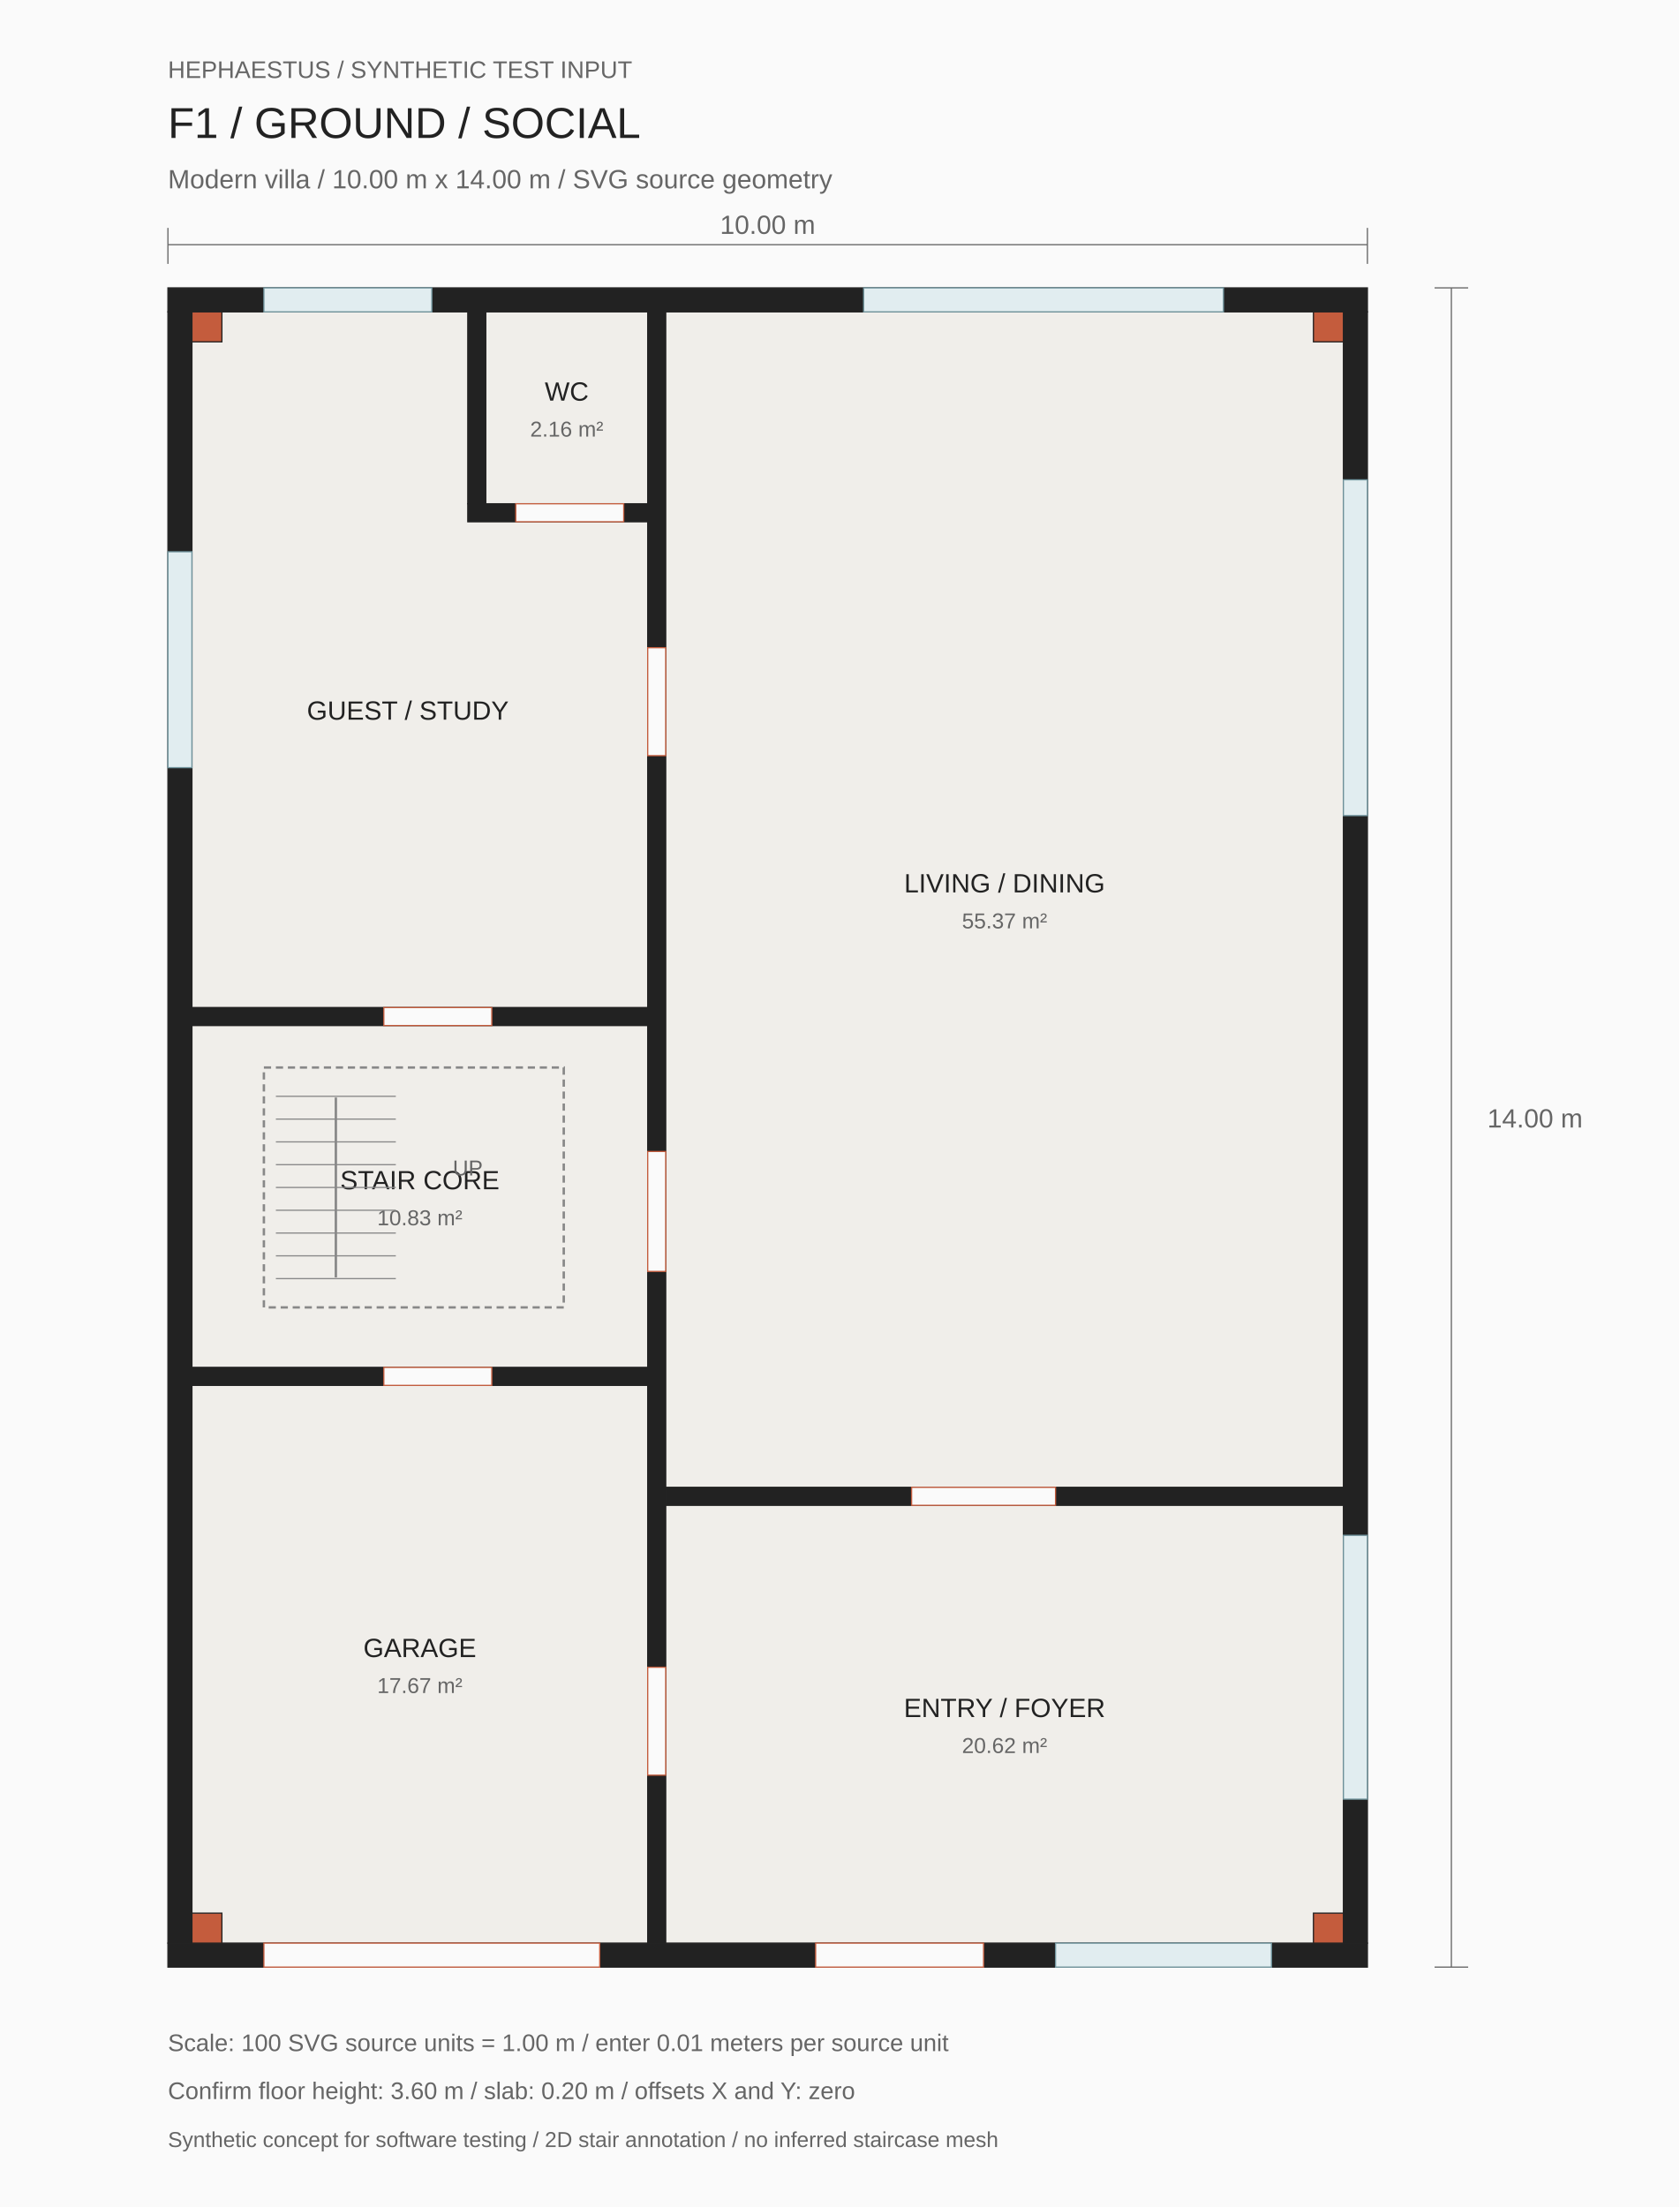
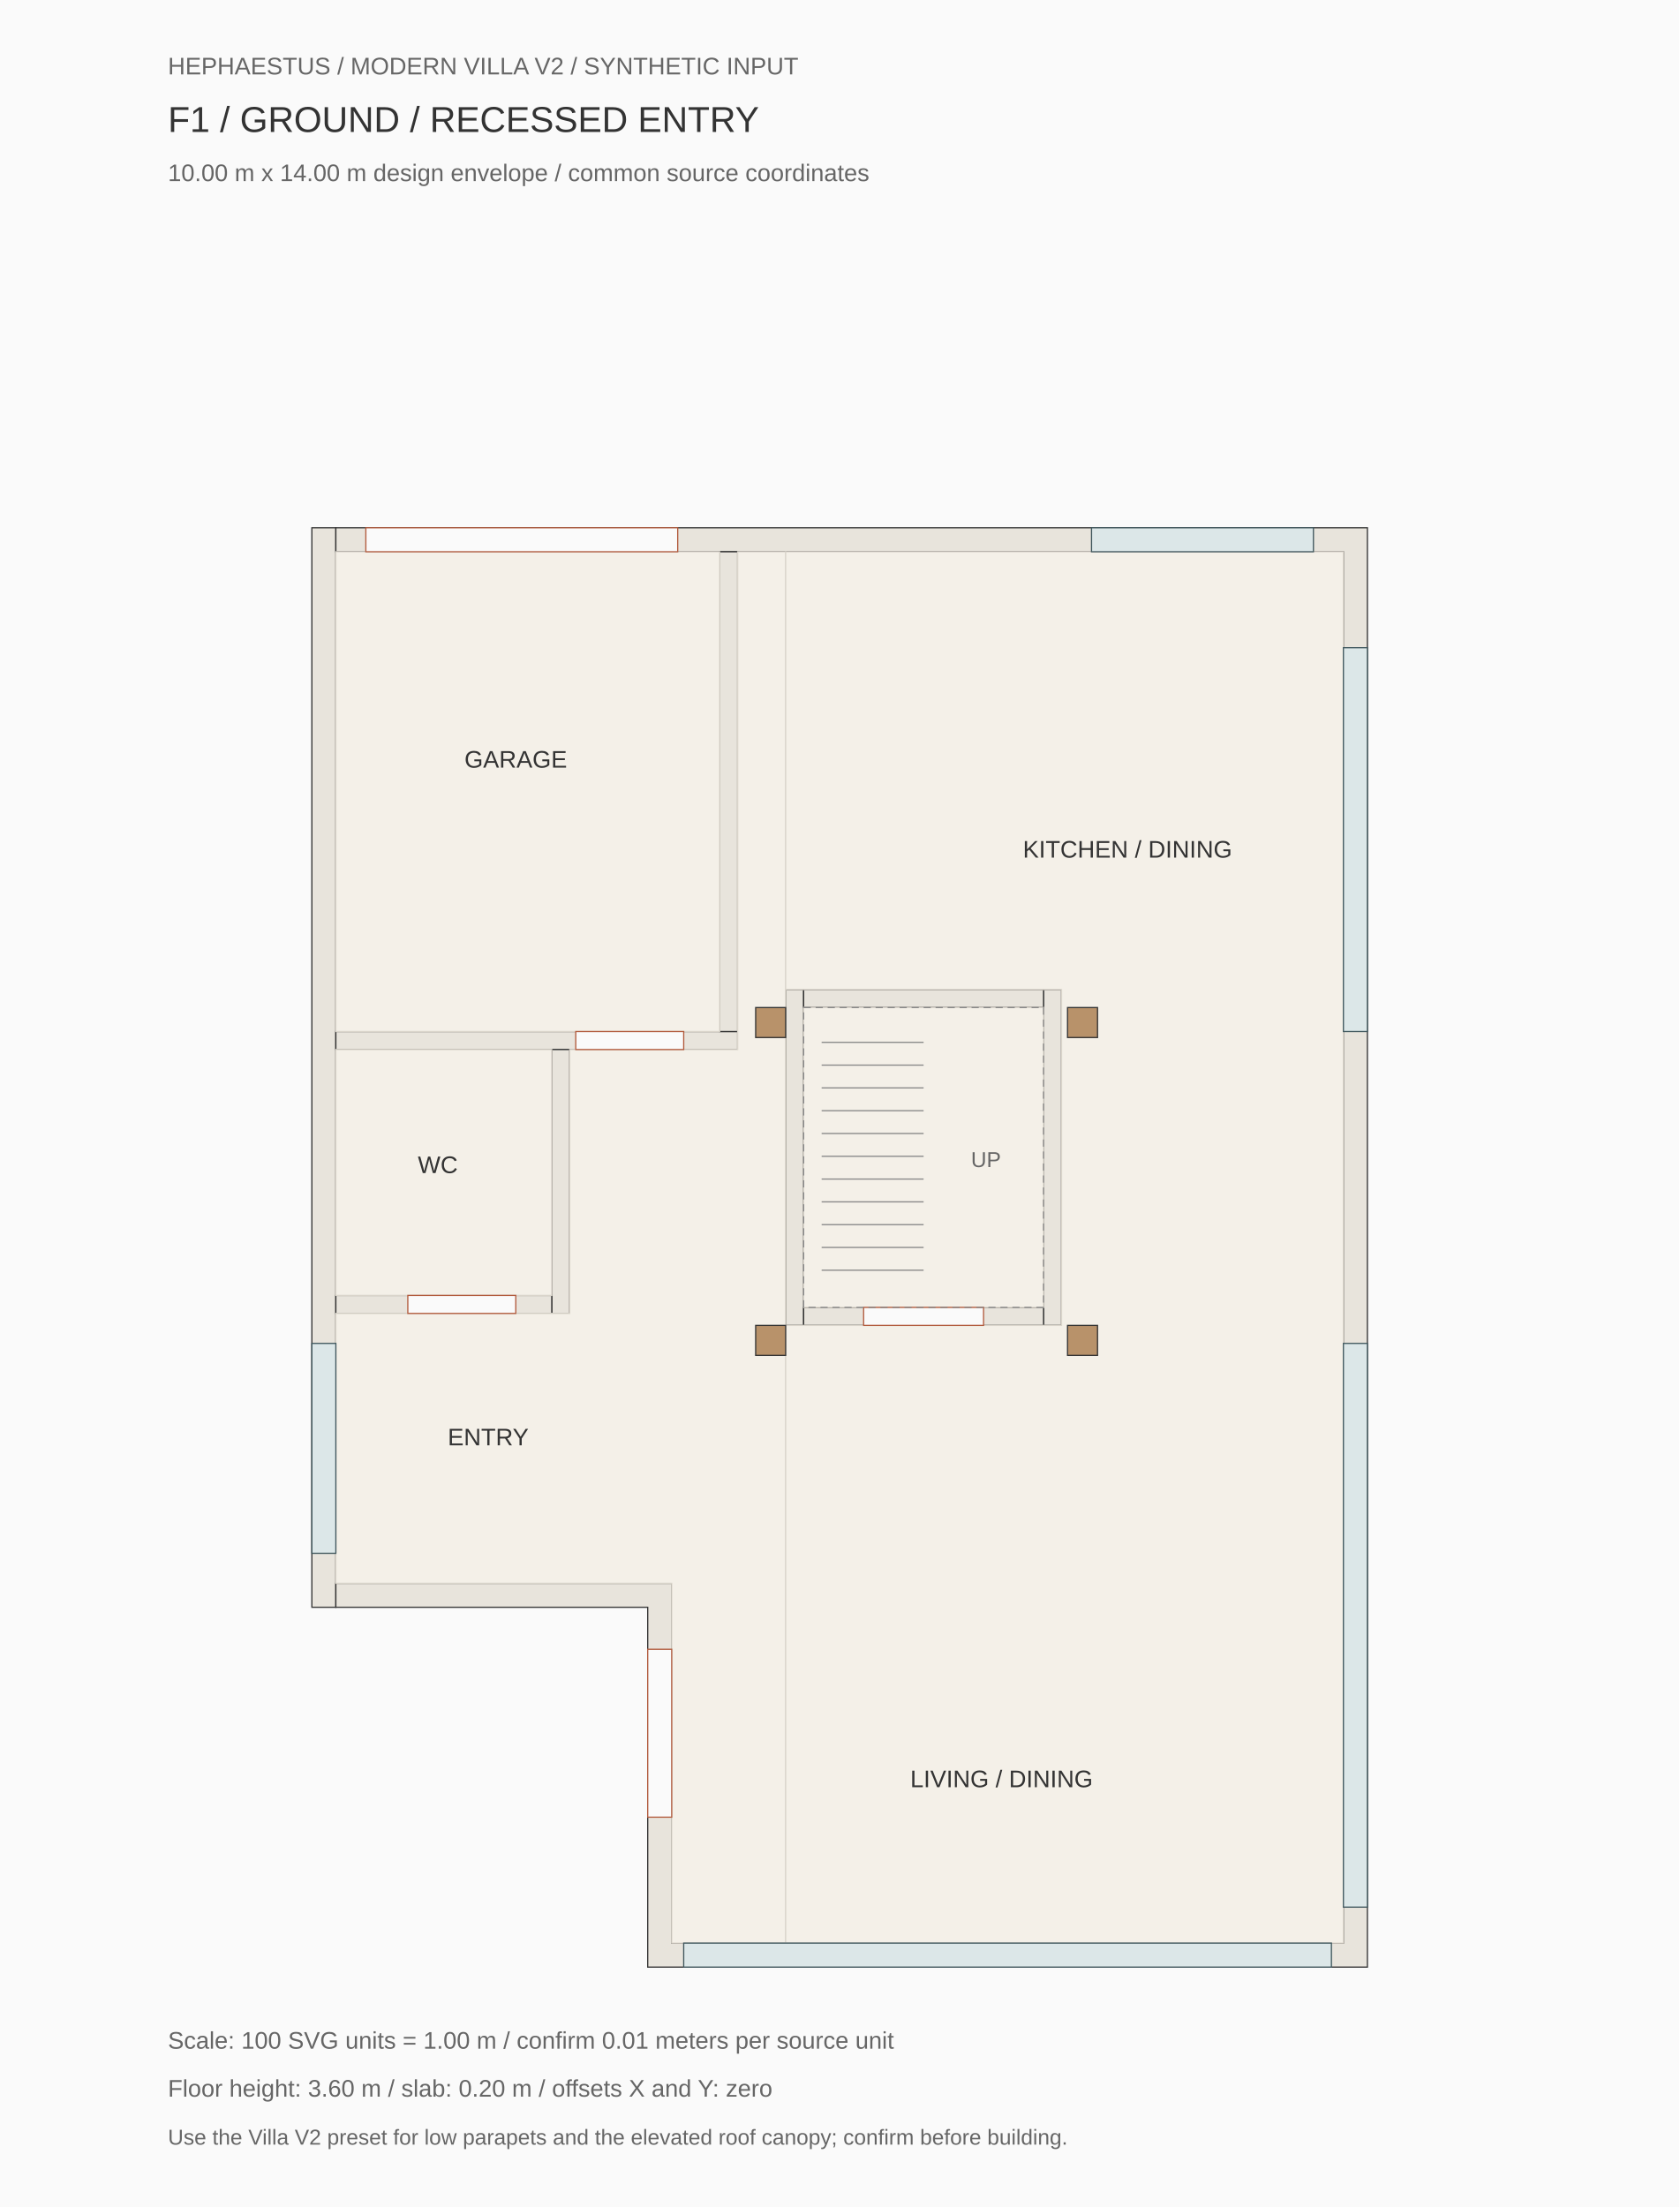
- <svg xmlns="http://www.w3.org/2000/svg" width="1400" height="1840" viewBox="0 0 1400 1840" role="img">
-   <rect x="0" y="0" width="1400" height="1840" fill="#fafafa" />
-   <text x="140" y="65" fill="#666" font-family="Arial, sans-serif" font-size="20" text-anchor="start">HEPHAESTUS / SYNTHETIC TEST INPUT</text>
-   <text x="140" y="115" fill="#222" font-family="Arial, sans-serif" font-size="36" text-anchor="start">F1 / GROUND / SOCIAL</text>
-   <text x="140" y="157" fill="#666" font-family="Arial, sans-serif" font-size="22" text-anchor="start">Modern villa / 10.00 m x 14.00 m / SVG source geometry</text>
+ <svg xmlns="http://www.w3.org/2000/svg" width="1400" height="1840" viewBox="0 0 1400 1840">
+   <rect width="1400" height="1840" fill="#fafafa" />
+   <text x="140" y="62" fill="#666" font-family="Arial, sans-serif" font-size="20" text-anchor="start">HEPHAESTUS / MODERN VILLA V2 / SYNTHETIC INPUT</text>
+   <text x="140" y="110" fill="#333" font-family="Arial, sans-serif" font-size="30" text-anchor="start">F1 / GROUND / RECESSED ENTRY</text>
+   <text x="140" y="151" fill="#666" font-family="Arial, sans-serif" font-size="20" text-anchor="start">10.00 m x 14.00 m design envelope / common source coordinates</text>
  <g id="Floor-1" class="Floorplan" transform="translate(140 240)">
-     <g id="F1-guest-study" class="Space Guest_Study">
-       <polygon points="20,20 250,20 250,195 400,195 400,600 20,600" fill="#f0eeea" stroke="#d9d5cf" stroke-width="1" />
-       <text x="200" y="360" fill="#222" font-family="Arial, sans-serif" font-size="22" text-anchor="middle">GUEST / STUDY</text>
+     <g id="F1-facade-1" class="Wall Facade">
+       <polygon points="120.000,1100.000 140.000,1100.000 140.000,1080.000 140.000,220.000 140.000,200.000 120.000,200.000" fill="#e8e4dc" stroke="#333" stroke-width="1" />
    </g>
-     <g id="F1-wc" class="Space WC">
-       <rect x="265" y="20" width="135" height="160" fill="#f0eeea" stroke="#d9d5cf" stroke-width="1" />
-       <text x="332.5" y="94.0" fill="#222" font-family="Arial, sans-serif" font-size="22" text-anchor="middle">WC</text>
-       <text x="332.5" y="124.0" fill="#666" font-family="Arial, sans-serif" font-size="18" text-anchor="middle">2.16 m²</text>
+     <g id="F1-facade-2" class="Wall Facade">
+       <polygon points="140.000,1100.000 400.000,1100.000 400.000,1400.000 1000.000,1400.000 1000.000,200.000 140.000,200.000 140.000,220.000 980.000,220.000 980.000,1380.000 420.000,1380.000 420.000,1080.000 140.000,1080.000" fill="#e8e4dc" stroke="#333" stroke-width="1" />
    </g>
-     <g id="F1-garage" class="Space GARAGE">
-       <rect x="20" y="915" width="380" height="465" fill="#f0eeea" stroke="#d9d5cf" stroke-width="1" />
-       <text x="210.0" y="1141.5" fill="#222" font-family="Arial, sans-serif" font-size="22" text-anchor="middle">GARAGE</text>
-       <text x="210.0" y="1171.5" fill="#666" font-family="Arial, sans-serif" font-size="18" text-anchor="middle">17.67 m²</text>
+     <g id="F1-garage-south" class="Wall Partition">
+       <polygon points="475.000,635.000 475.000,620.000 140.000,620.000 140.000,635.000" fill="#e8e4dc" stroke="#333" stroke-width="1" />
    </g>
-     <g id="F1-living" class="Space LIVING_/_DINING">
-       <rect x="415" y="20" width="565" height="980" fill="#f0eeea" stroke="#d9d5cf" stroke-width="1" />
-       <text x="697.5" y="504.0" fill="#222" font-family="Arial, sans-serif" font-size="22" text-anchor="middle">LIVING / DINING</text>
-       <text x="697.5" y="534.0" fill="#666" font-family="Arial, sans-serif" font-size="18" text-anchor="middle">55.37 m²</text>
+     <g id="F1-garage-east" class="Wall Partition">
+       <polygon points="460.000,620.000 475.000,620.000 475.000,220.000 460.000,220.000" fill="#e8e4dc" stroke="#333" stroke-width="1" />
    </g>
-     <g id="F1-foyer" class="Space ENTRY_/_FOYER">
-       <rect x="415" y="1015" width="565" height="365" fill="#f0eeea" stroke="#d9d5cf" stroke-width="1" />
-       <text x="697.5" y="1191.5" fill="#222" font-family="Arial, sans-serif" font-size="22" text-anchor="middle">ENTRY / FOYER</text>
-       <text x="697.5" y="1221.5" fill="#666" font-family="Arial, sans-serif" font-size="18" text-anchor="middle">20.62 m²</text>
+     <g id="F1-wc-east" class="Wall Partition">
+       <polygon points="320.000,635.000 320.000,855.000 335.000,855.000 335.000,635.000" fill="#e8e4dc" stroke="#333" stroke-width="1" />
    </g>
-     <g id="F1-stair-landing" class="Space STAIR_CORE">
-       <rect x="20" y="615" width="380" height="285" fill="#f0eeea" stroke="#d9d5cf" stroke-width="1" />
-       <text x="210.0" y="751.5" fill="#222" font-family="Arial, sans-serif" font-size="22" text-anchor="middle">STAIR CORE</text>
-       <text x="210.0" y="781.5" fill="#666" font-family="Arial, sans-serif" font-size="18" text-anchor="middle">10.83 m²</text>
+     <g id="F1-wc-south" class="Wall Partition">
+       <polygon points="320.000,855.000 320.000,840.000 140.000,840.000 140.000,855.000" fill="#e8e4dc" stroke="#333" stroke-width="1" />
    </g>
-     <g id="F1-north" class="Wall External">
-       <rect x="0" y="0" width="1000" height="20" fill="#222" stroke="#222" stroke-width="1" />
+     <g id="F1-core-west" class="Wall Partition">
+       <polygon points="515.000,585.000 515.000,865.000 530.000,865.000 530.000,585.000" fill="#e8e4dc" stroke="#333" stroke-width="1" />
    </g>
-     <g id="F1-south" class="Wall External">
-       <rect x="0" y="1380" width="1000" height="20" fill="#222" stroke="#222" stroke-width="1" />
+     <g id="F1-core-east" class="Wall Partition">
+       <polygon points="730.000,585.000 730.000,865.000 745.000,865.000 745.000,585.000" fill="#e8e4dc" stroke="#333" stroke-width="1" />
    </g>
-     <g id="F1-west" class="Wall External">
-       <rect x="0" y="20" width="20" height="1360" fill="#222" stroke="#222" stroke-width="1" />
+     <g id="F1-core-north" class="Wall Partition">
+       <polygon points="530.000,585.000 530.000,600.000 730.000,600.000 730.000,585.000" fill="#e8e4dc" stroke="#333" stroke-width="1" />
    </g>
-     <g id="F1-east" class="Wall External">
-       <rect x="980" y="20" width="20" height="1360" fill="#222" stroke="#222" stroke-width="1" />
+     <g id="F1-core-south" class="Wall Partition">
+       <polygon points="530.000,850.000 530.000,865.000 730.000,865.000 730.000,850.000" fill="#e8e4dc" stroke="#333" stroke-width="1" />
    </g>
-     <g id="F1-spine" class="Wall Internal">
-       <rect x="400" y="20" width="15" height="1360" fill="#222" stroke="#222" stroke-width="1" />
+     <g id="F1-interior-slab-1" class="Space Interior">
+       <polygon points="460.000,620.000 460.000,220.000 140.000,220.000 140.000,620.000" fill="#f4f0e8" stroke="#dad5cb" stroke-width="1" />
    </g>
-     <g id="F1-left-cross-rear" class="Wall Internal">
-       <rect x="20" y="600" width="380" height="15" fill="#222" stroke="#222" stroke-width="1" />
+     <g id="F1-interior-slab-2" class="Space Interior">
+       <polygon points="320.000,840.000 320.000,635.000 140.000,635.000 140.000,840.000" fill="#f4f0e8" stroke="#dad5cb" stroke-width="1" />
    </g>
-     <g id="F1-left-cross-front" class="Wall Internal">
-       <rect x="20" y="900" width="380" height="15" fill="#222" stroke="#222" stroke-width="1" />
+     <g id="F1-interior-slab-3" class="Space Interior">
+       <polygon points="420.000,1080.000 420.000,1380.000 515.000,1380.000 515.000,865.000 515.000,585.000 515.000,220.000 475.000,220.000 475.000,620.000 475.000,635.000 335.000,635.000 335.000,855.000 320.000,855.000 140.000,855.000 140.000,1080.000" fill="#f4f0e8" stroke="#dad5cb" stroke-width="1" />
    </g>
-     <g id="F1-right-entry" class="Wall Internal">
-       <rect x="415" y="1000" width="565" height="15" fill="#222" stroke="#222" stroke-width="1" />
+     <g id="F1-interior-slab-4" class="Space Interior">
+       <polygon points="515.000,1380.000 980.000,1380.000 980.000,220.000 515.000,220.000 515.000,585.000 530.000,585.000 730.000,585.000 745.000,585.000 745.000,865.000 730.000,865.000 530.000,865.000 515.000,865.000" fill="#f4f0e8" stroke="#dad5cb" stroke-width="1" />
    </g>
-     <g id="F1-wc-west" class="Wall Internal">
-       <rect x="250" y="20" width="15" height="160" fill="#222" stroke="#222" stroke-width="1" />
+     <g id="F1-interior-slab-5" class="Space Interior">
+       <polygon points="730.000,850.000 730.000,600.000 530.000,600.000 530.000,850.000" fill="#f4f0e8" stroke="#dad5cb" stroke-width="1" />
    </g>
-     <g id="F1-wc-south" class="Wall Internal">
-       <rect x="250" y="180" width="150" height="15" fill="#222" stroke="#222" stroke-width="1" />
+     <g id="F1-core-post-1" class="Column Core_Post">
+       <polygon points="515.000,600.000 515.000,625.000 490.000,625.000 490.000,600.000" fill="#b8926a" stroke="#333" stroke-width="1" />
    </g>
-     <g id="F1-nw" class="Column">
-       <rect x="20" y="20" width="25" height="25" fill="#c45c3d" stroke="#222" stroke-width="1" />
+     <g id="F1-core-post-2" class="Column Core_Post">
+       <polygon points="775.000,600.000 775.000,625.000 750.000,625.000 750.000,600.000" fill="#b8926a" stroke="#333" stroke-width="1" />
    </g>
-     <g id="F1-ne" class="Column">
-       <rect x="955" y="20" width="25" height="25" fill="#c45c3d" stroke="#222" stroke-width="1" />
+     <g id="F1-core-post-3" class="Column Core_Post">
+       <polygon points="515.000,865.000 515.000,890.000 490.000,890.000 490.000,865.000" fill="#b8926a" stroke="#333" stroke-width="1" />
    </g>
-     <g id="F1-sw" class="Column">
-       <rect x="20" y="1355" width="25" height="25" fill="#c45c3d" stroke="#222" stroke-width="1" />
+     <g id="F1-core-post-4" class="Column Core_Post">
+       <polygon points="775.000,865.000 775.000,890.000 750.000,890.000 750.000,865.000" fill="#b8926a" stroke="#333" stroke-width="1" />
    </g>
-     <g id="F1-se" class="Column">
-       <rect x="955" y="1355" width="25" height="25" fill="#c45c3d" stroke="#222" stroke-width="1" />
+     <g id="F1-garage" class="Door Opening">
+       <polygon points="425.000,200.000 425.000,220.000 165.000,220.000 165.000,200.000" fill="#fafafa" stroke="#b25b3d" stroke-width="1" />
    </g>
-     <g id="F1-stair-study-opening" class="Door">
-       <rect x="180" y="600" width="90" height="15" fill="#fafafa" stroke="#c45c3d" stroke-width="1" />
+     <g id="F1-entry" class="Door Opening">
+       <polygon points="420.000,1135.000 420.000,1275.000 400.000,1275.000 400.000,1135.000" fill="#fafafa" stroke="#b25b3d" stroke-width="1" />
    </g>
-     <g id="F1-stair-front-opening" class="Door">
-       <rect x="180" y="900" width="90" height="15" fill="#fafafa" stroke="#c45c3d" stroke-width="1" />
+     <g id="F1-garage-hall" class="Door Opening">
+       <polygon points="430.000,620.000 430.000,635.000 340.000,635.000 340.000,620.000" fill="#fafafa" stroke="#b25b3d" stroke-width="1" />
    </g>
-     <g id="F1-stair-hall-opening" class="Door">
-       <rect x="400" y="720" width="15" height="100" fill="#fafafa" stroke="#c45c3d" stroke-width="1" />
+     <g id="F1-wc" class="Door Opening">
+       <polygon points="290.000,840.000 290.000,855.000 200.000,855.000 200.000,840.000" fill="#fafafa" stroke="#b25b3d" stroke-width="1" />
    </g>
-     <g id="F1-garage-entry-opening" class="Door">
-       <rect x="400" y="1150" width="15" height="90" fill="#fafafa" stroke="#c45c3d" stroke-width="1" />
+     <g id="F1-stair-entry" class="Door Opening">
+       <polygon points="680.000,850.000 680.000,865.000 580.000,865.000 580.000,850.000" fill="#fafafa" stroke="#b25b3d" stroke-width="1" />
    </g>
-     <g id="F1-living-entry-opening" class="Door">
-       <rect x="620" y="1000" width="120" height="15" fill="#fafafa" stroke="#c45c3d" stroke-width="1" />
+     <g id="F1-living-front" class="Window Opening">
+       <polygon points="970.000,1380.000 970.000,1400.000 430.000,1400.000 430.000,1380.000" fill="#dce7e8" stroke="#40575d" stroke-width="1" />
    </g>
-     <g id="F1-study-living-opening" class="Door">
-       <rect x="400" y="300" width="15" height="90" fill="#fafafa" stroke="#c45c3d" stroke-width="1" />
+     <g id="F1-living-corner" class="Window Opening">
+       <polygon points="1000.000,880.000 1000.000,1350.000 980.000,1350.000 980.000,880.000" fill="#dce7e8" stroke="#40575d" stroke-width="1" />
    </g>
-     <g id="F1-wc-opening" class="Door">
-       <rect x="290" y="180" width="90" height="15" fill="#fafafa" stroke="#c45c3d" stroke-width="1" />
+     <g id="F1-kitchen-side" class="Window Opening">
+       <polygon points="1000.000,300.000 1000.000,620.000 980.000,620.000 980.000,300.000" fill="#dce7e8" stroke="#40575d" stroke-width="1" />
    </g>
-     <g id="F1-front-entry-opening" class="Door">
-       <rect x="540" y="1380" width="140" height="20" fill="#fafafa" stroke="#c45c3d" stroke-width="1" />
+     <g id="F1-north-kitchen" class="Window Opening">
+       <polygon points="955.000,200.000 955.000,220.000 770.000,220.000 770.000,200.000" fill="#dce7e8" stroke="#40575d" stroke-width="1" />
    </g>
-     <g id="F1-garage-opening" class="Door">
-       <rect x="80" y="1380" width="280" height="20" fill="#fafafa" stroke="#c45c3d" stroke-width="1" />
+     <g id="F1-foyer" class="Window Opening">
+       <polygon points="140.000,880.000 140.000,1055.000 120.000,1055.000 120.000,880.000" fill="#dce7e8" stroke="#40575d" stroke-width="1" />
    </g>
-     <g id="F1-north-left-opening" class="Window">
-       <rect x="80" y="0" width="140" height="20" fill="#e1edf0" stroke="#6f939c" stroke-width="1" />
+     <g class="Annotation" fill="none" stroke="#888">
+       <rect x="530" y="600" width="200" height="250" stroke-dasharray="6 4" />
+       <line x1="545" x2="630" y1="629" y2="629" />
+       <line x1="545" x2="630" y1="648" y2="648" />
+       <line x1="545" x2="630" y1="667" y2="667" />
+       <line x1="545" x2="630" y1="686" y2="686" />
+       <line x1="545" x2="630" y1="705" y2="705" />
+       <line x1="545" x2="630" y1="724" y2="724" />
+       <line x1="545" x2="630" y1="743" y2="743" />
+       <line x1="545" x2="630" y1="762" y2="762" />
+       <line x1="545" x2="630" y1="781" y2="781" />
+       <line x1="545" x2="630" y1="800" y2="800" />
+       <line x1="545" x2="630" y1="819" y2="819" />
    </g>
-     <g id="F1-north-right-opening" class="Window">
-       <rect x="580" y="0" width="300" height="20" fill="#e1edf0" stroke="#6f939c" stroke-width="1" />
-     </g>
-     <g id="F1-west-rear-opening" class="Window">
-       <rect x="0" y="220" width="20" height="180" fill="#e1edf0" stroke="#6f939c" stroke-width="1" />
-     </g>
-     <g id="F1-east-rear-opening" class="Window">
-       <rect x="980" y="160" width="20" height="280" fill="#e1edf0" stroke="#6f939c" stroke-width="1" />
-     </g>
-     <g id="F1-east-front-opening" class="Window">
-       <rect x="980" y="1040" width="20" height="220" fill="#e1edf0" stroke="#6f939c" stroke-width="1" />
-     </g>
-     <g id="F1-south-right-opening" class="Window">
-       <rect x="740" y="1380" width="180" height="20" fill="#e1edf0" stroke="#6f939c" stroke-width="1" />
-     </g>
-     <g id="F1-stair-annotation" class="Annotation" stroke="#888" fill="none">
-       <rect x="80" y="650" width="250" height="200" stroke-dasharray="6 4" stroke-width="2" />
-       <line x1="90" y1="674" x2="190" y2="674" stroke-width="1" />
-       <line x1="90" y1="693" x2="190" y2="693" stroke-width="1" />
-       <line x1="90" y1="712" x2="190" y2="712" stroke-width="1" />
-       <line x1="90" y1="731" x2="190" y2="731" stroke-width="1" />
-       <line x1="90" y1="750" x2="190" y2="750" stroke-width="1" />
-       <line x1="90" y1="769" x2="190" y2="769" stroke-width="1" />
-       <line x1="90" y1="788" x2="190" y2="788" stroke-width="1" />
-       <line x1="90" y1="807" x2="190" y2="807" stroke-width="1" />
-       <line x1="90" y1="826" x2="190" y2="826" stroke-width="1" />
-       <line x1="140" y1="825" x2="140" y2="675" stroke-width="2" />
-     </g>
-     <text x="250" y="740" fill="#666" font-family="Arial, sans-serif" font-size="18" text-anchor="middle">UP</text>
+     <text x="682" y="733" fill="#666" font-family="Arial, sans-serif" font-size="18" text-anchor="middle">UP</text>
+     <text x="290" y="400" fill="#333" font-family="Arial, sans-serif" font-size="20" text-anchor="middle">GARAGE</text>
+     <text x="225" y="738" fill="#333" font-family="Arial, sans-serif" font-size="20" text-anchor="middle">WC</text>
+     <text x="800" y="475" fill="#333" font-family="Arial, sans-serif" font-size="20" text-anchor="middle">KITCHEN / DINING</text>
+     <text x="695" y="1250" fill="#333" font-family="Arial, sans-serif" font-size="20" text-anchor="middle">LIVING / DINING</text>
+     <text x="267" y="965" fill="#333" font-family="Arial, sans-serif" font-size="20" text-anchor="middle">ENTRY</text>
  </g>
-   <g stroke="#666" fill="none" stroke-width="1">
-     <line x1="140" y1="204" x2="1140" y2="204" />
-     <line x1="140" y1="190" x2="140" y2="220" />
-     <line x1="1140" y1="190" x2="1140" y2="220" />
-     <line x1="1210" y1="240" x2="1210" y2="1640" />
-     <line x1="1196" y1="240" x2="1224" y2="240" />
-     <line x1="1196" y1="1640" x2="1224" y2="1640" />
-   </g>
-   <text x="640" y="195" fill="#666" font-family="Arial, sans-serif" font-size="22" text-anchor="middle">10.00 m</text>
-   <text x="1240" y="940" fill="#666" font-family="Arial, sans-serif" font-size="22" text-anchor="start">14.00 m</text>
-   <text x="140" y="1710" fill="#666" font-family="Arial, sans-serif" font-size="20" text-anchor="start">Scale: 100 SVG source units = 1.00 m / enter 0.01 meters per source unit</text>
-   <text x="140" y="1750" fill="#666" font-family="Arial, sans-serif" font-size="20" text-anchor="start">Confirm floor height: 3.60 m / slab: 0.20 m / offsets X and Y: zero</text>
-   <text x="140" y="1790" fill="#666" font-family="Arial, sans-serif" font-size="18" text-anchor="start">Synthetic concept for software testing / 2D stair annotation / no inferred staircase mesh</text>
+   <text x="140" y="1708" fill="#666" font-family="Arial, sans-serif" font-size="20" text-anchor="start">Scale: 100 SVG units = 1.00 m / confirm 0.01 meters per source unit</text>
+   <text x="140" y="1748" fill="#666" font-family="Arial, sans-serif" font-size="20" text-anchor="start">Floor height: 3.60 m / slab: 0.20 m / offsets X and Y: zero</text>
+   <text x="140" y="1788" fill="#666" font-family="Arial, sans-serif" font-size="18" text-anchor="start">Use the Villa V2 preset for low parapets and the elevated roof canopy; confirm before building.</text>
</svg>
